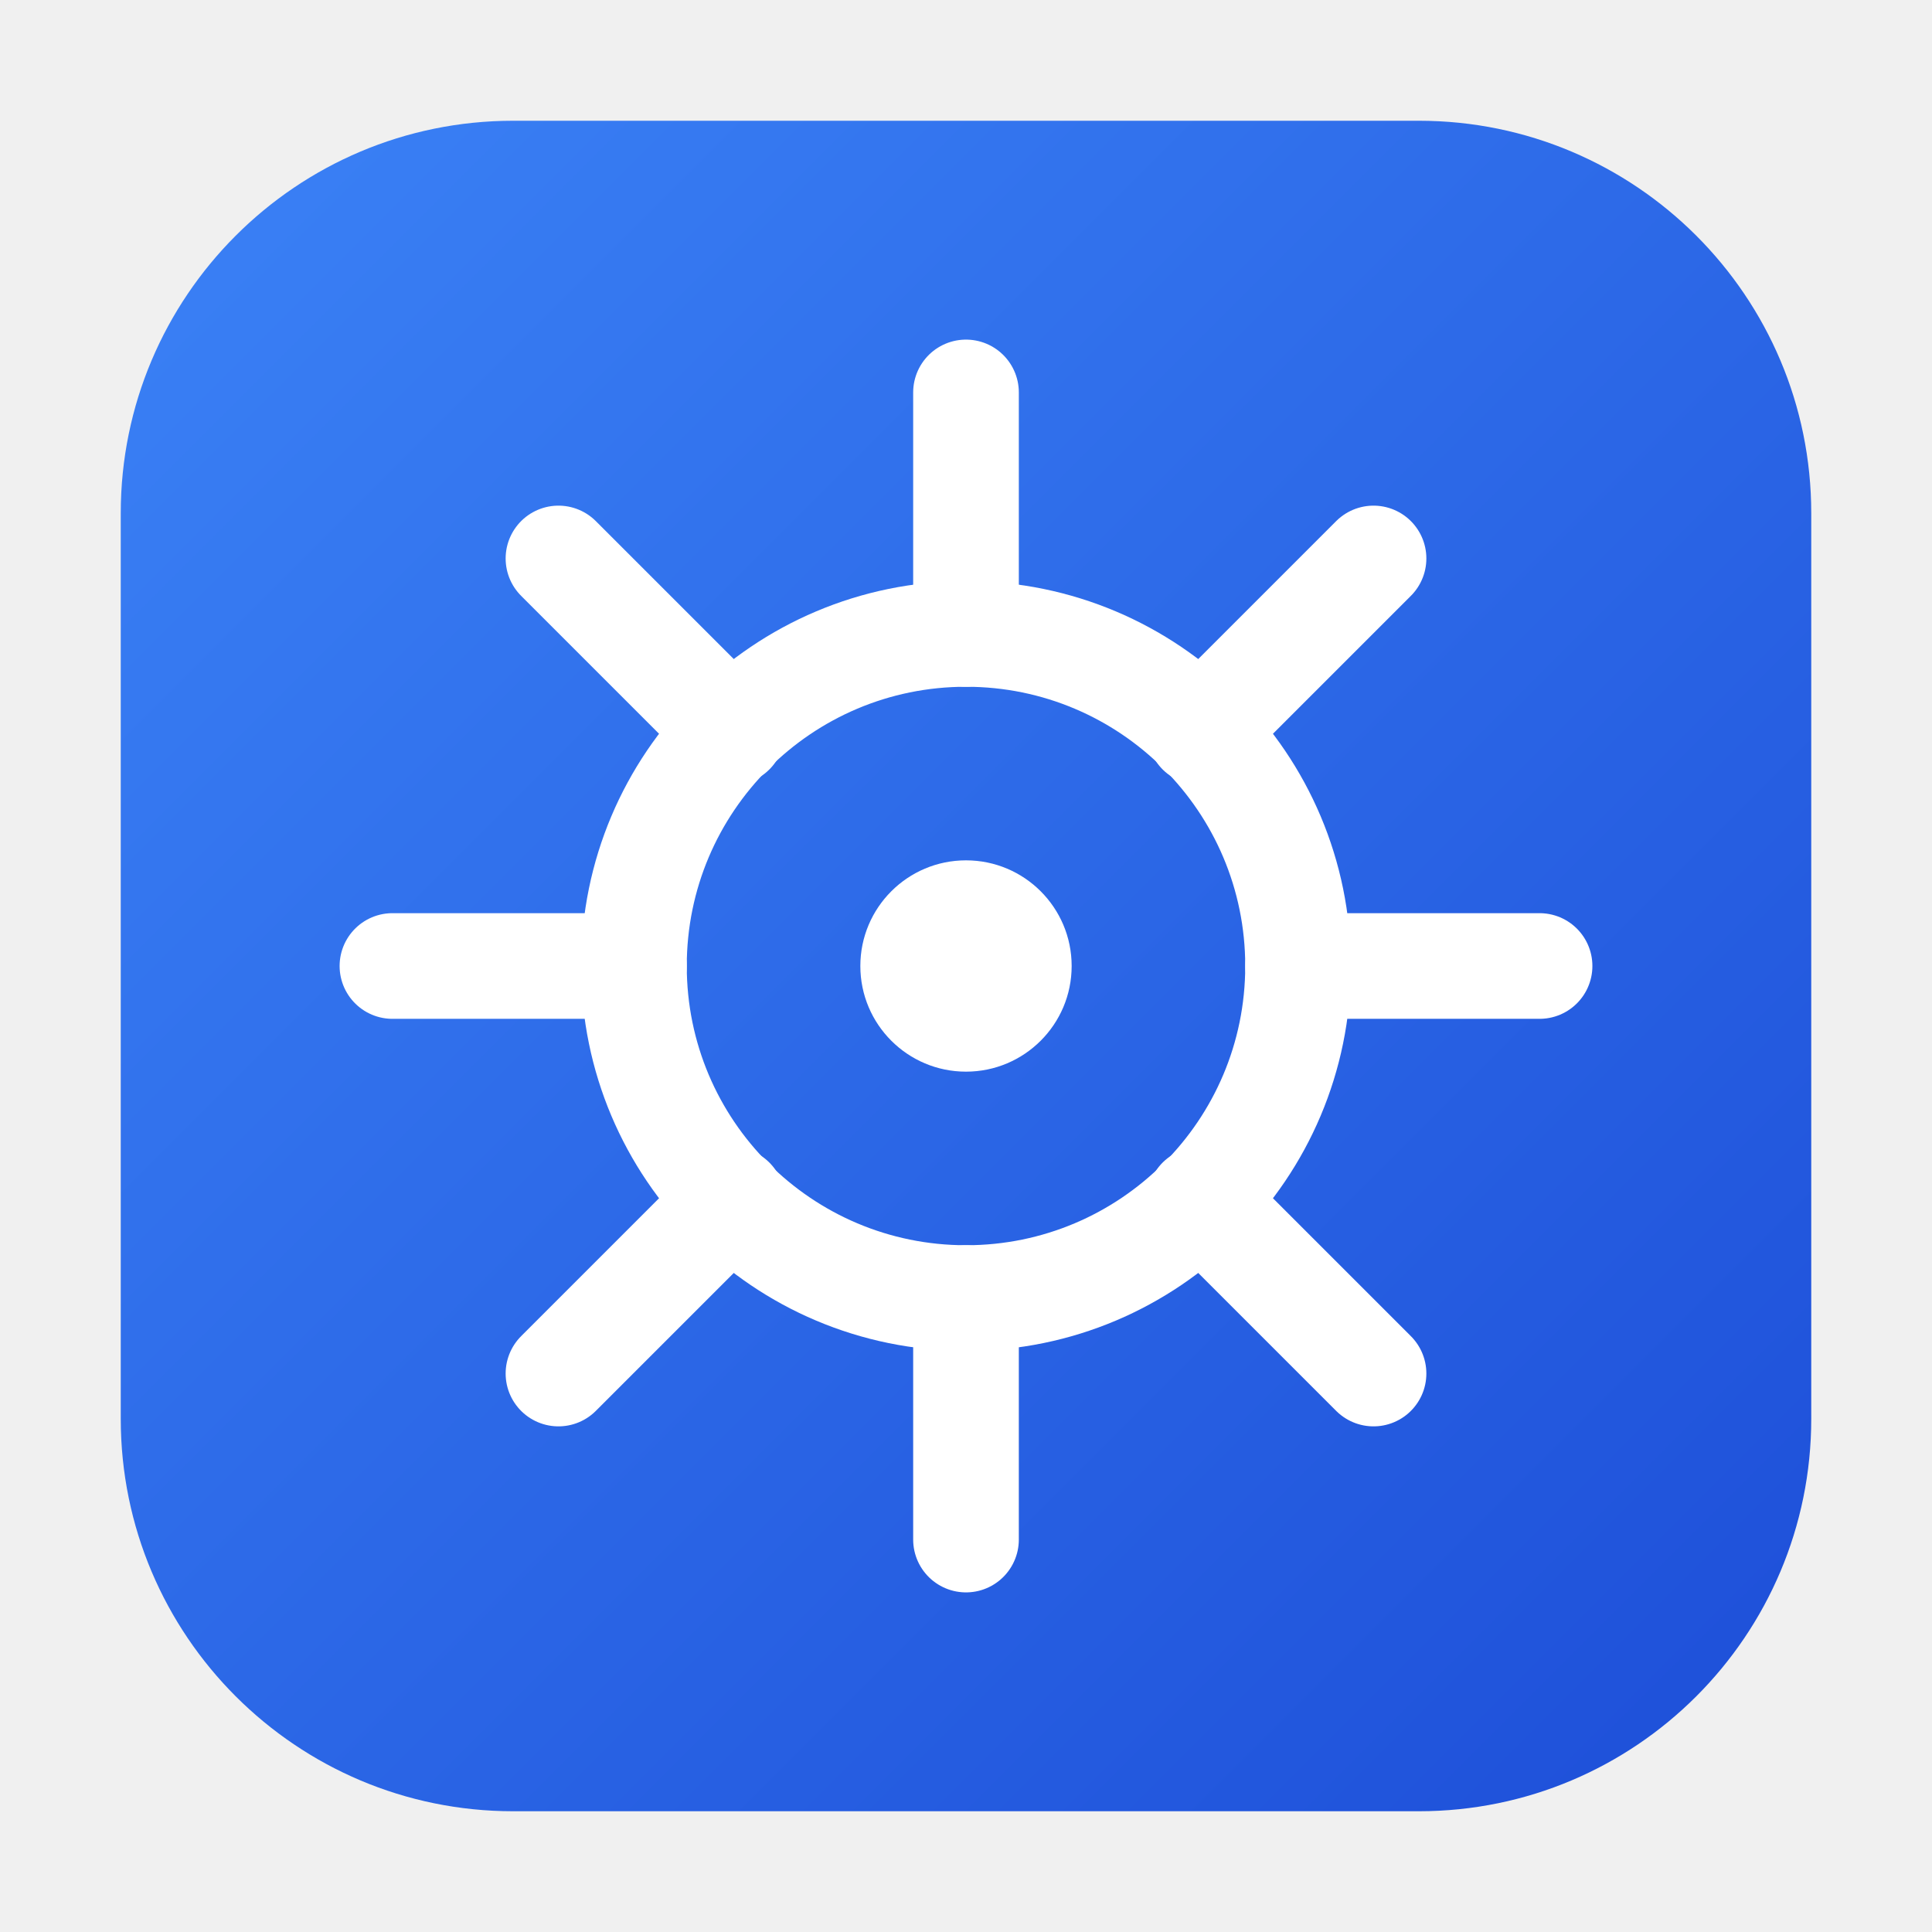
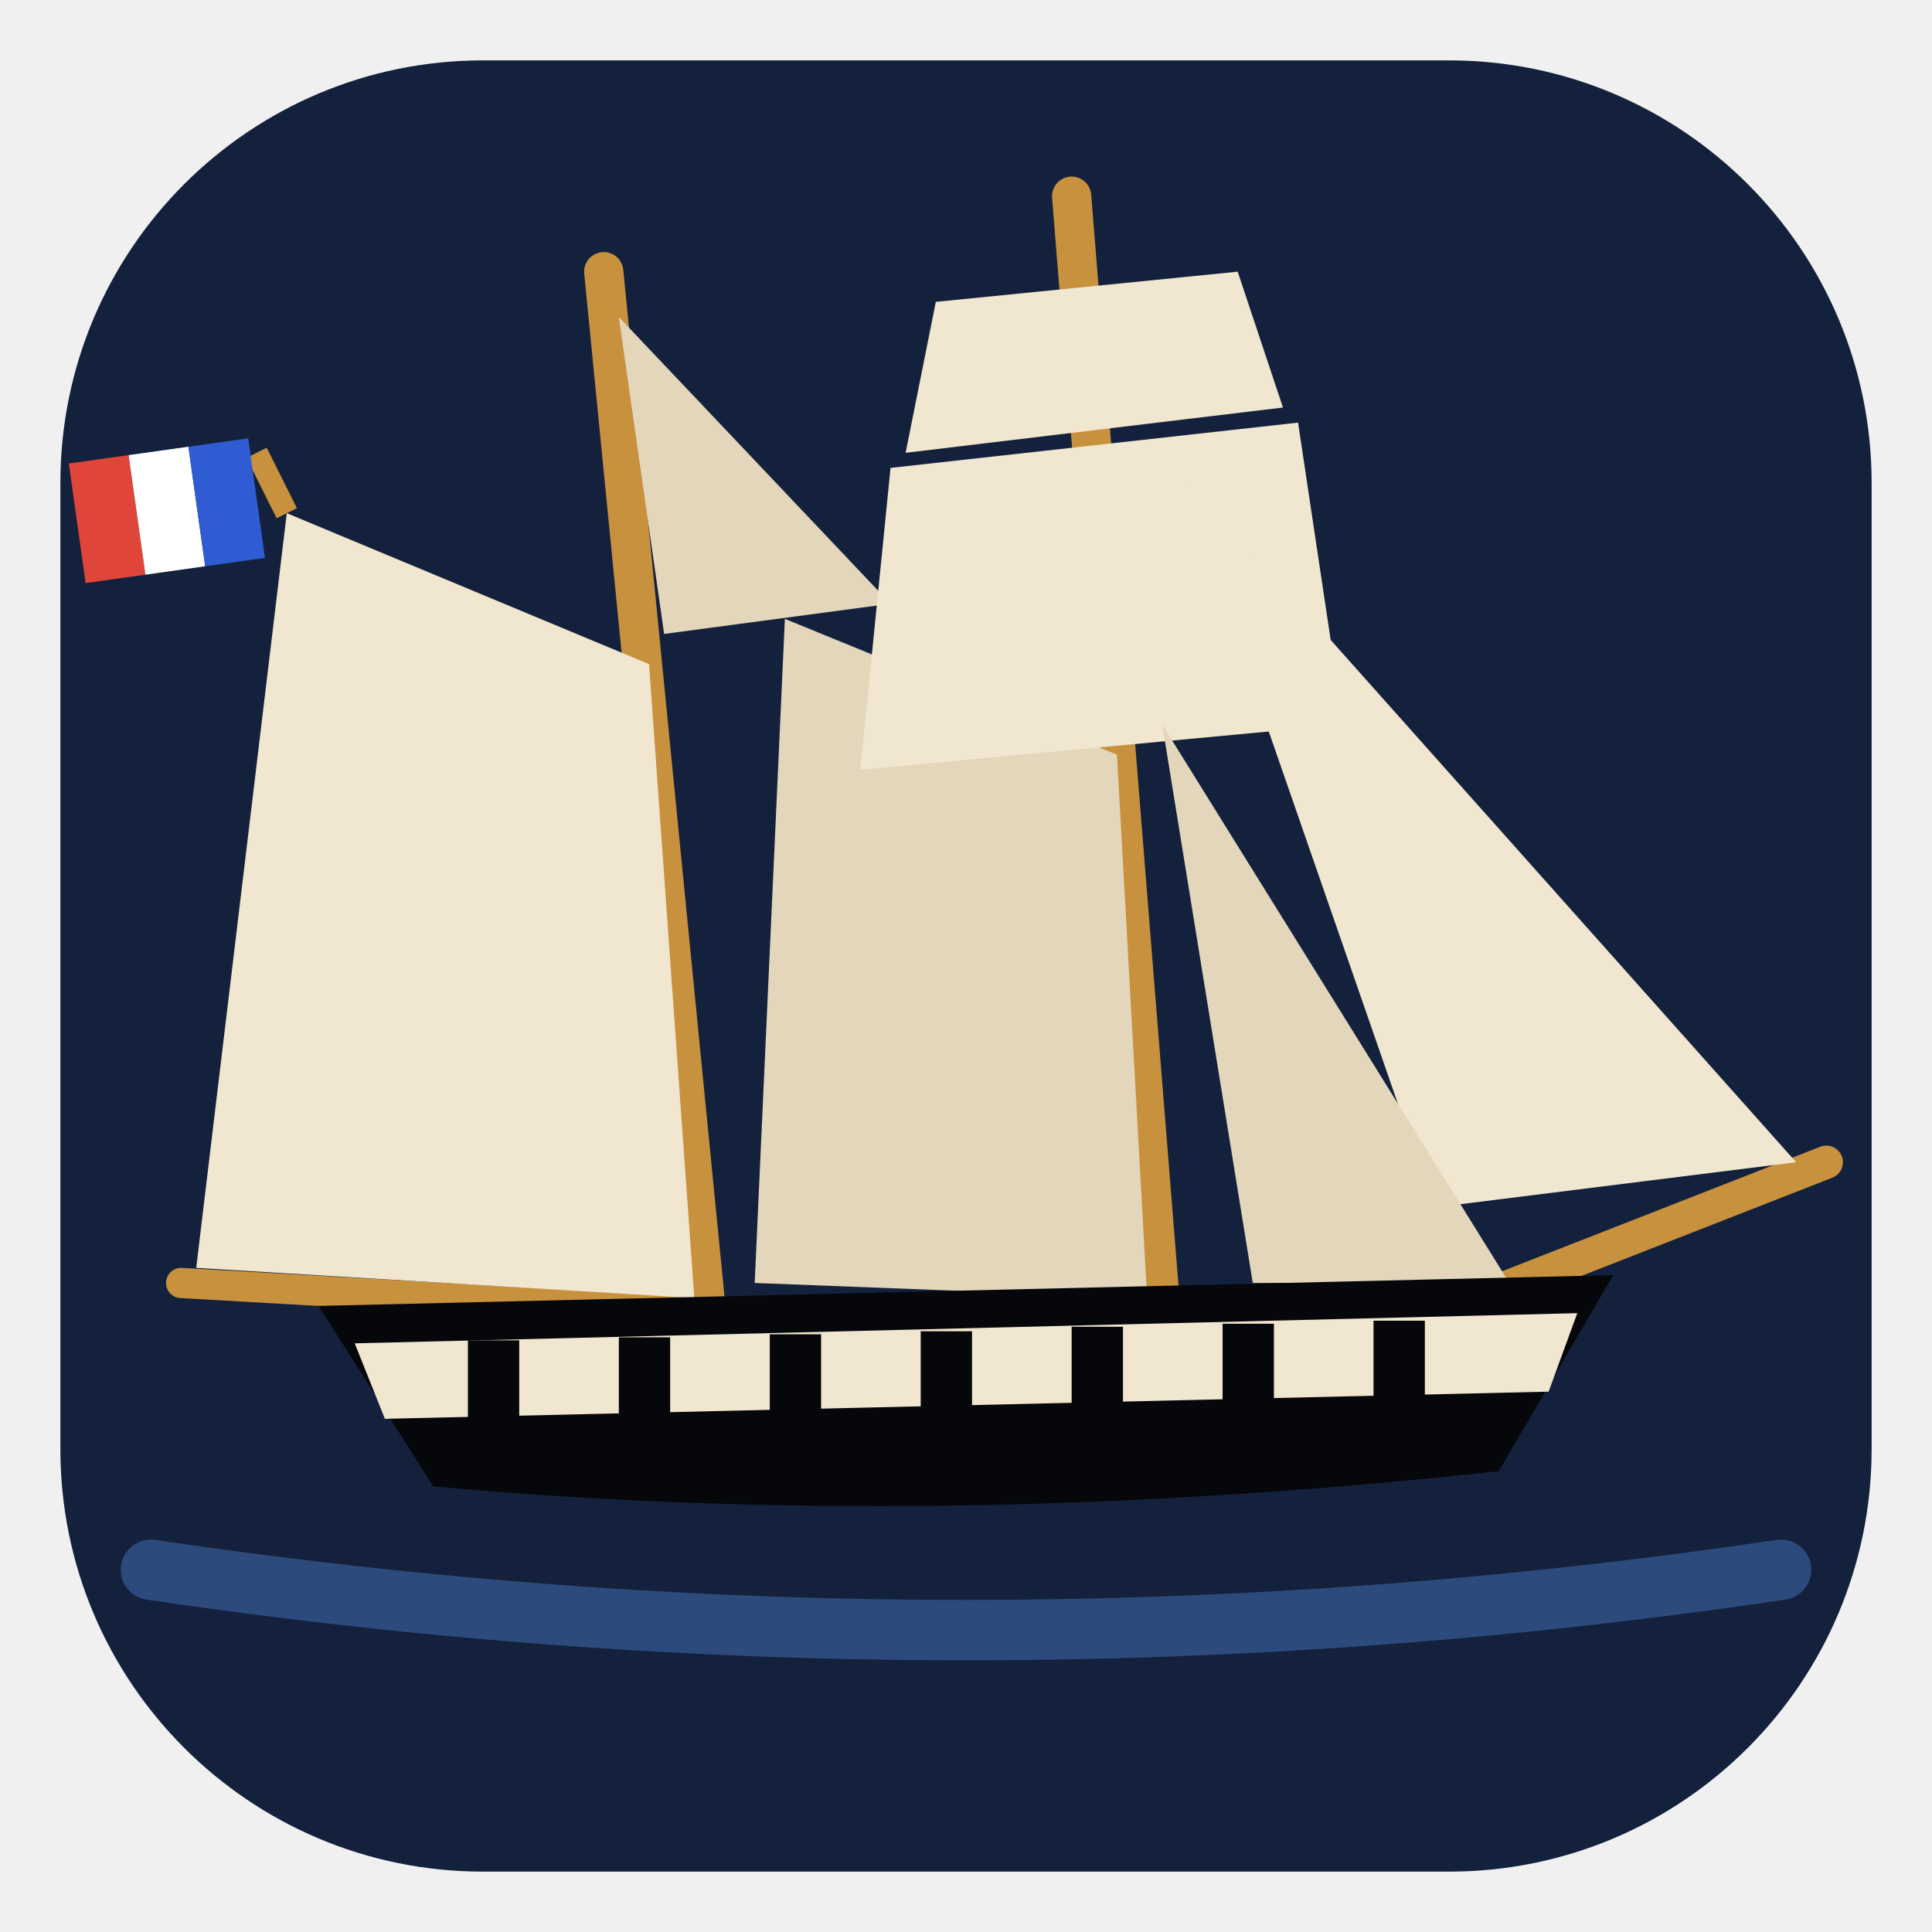
<svg xmlns="http://www.w3.org/2000/svg" viewBox="0 0 128 128">
-   <defs>
-     <linearGradient id="g" x1="0" y1="0" x2="1" y2="1">
-       <stop offset="0" stop-color="#3b82f6" />
-       <stop offset="1" stop-color="#1d4ed8" />
-     </linearGradient>
-   </defs>
-   <rect x="8" y="8" width="112" height="112" rx="26" fill="url(#g)" />
-   <g fill="none" stroke="#fff" stroke-width="7" stroke-linecap="round">
-     <circle cx="64" cy="64" r="22" />
-     <line x1="64" y1="26" x2="64" y2="42" />
-     <line x1="64" y1="86" x2="64" y2="102" />
-     <line x1="26" y1="64" x2="42" y2="64" />
-     <line x1="86" y1="64" x2="102" y2="64" />
-     <line x1="37" y1="37" x2="48.5" y2="48.5" />
-     <line x1="79.5" y1="79.5" x2="91" y2="91" />
-     <line x1="91" y1="37" x2="79.5" y2="48.5" />
-     <line x1="48.5" y1="79.5" x2="37" y2="91" />
+   <rect x="4" y="4" width="120" height="120" rx="28" fill="#14213d" />
+   <path d="M10 104 Q64 112 118 104" fill="none" stroke="#2c4a7c" stroke-width="4" stroke-linecap="round" />
+   <g stroke="#c8913e" stroke-linecap="round">
+     <path d="M47 89 L40 18" stroke-width="2.6" />
+     <path d="M77 88 L71 13" stroke-width="2.6" />
+     <path d="M98 86 L121 77" stroke-width="2.2" />
+     <path d="M12 85 L47 87" stroke-width="2" />
  </g>
-   <circle cx="64" cy="64" r="7" fill="#fff" />
+   <g fill="#f1e6cf">
+     <path d="M43 44 L19 34 L13 84 L46 86 Z" />
+     <path d="M41 21 L44 42 L59 40 Z" fill="#e3d6bb" />
+     <path d="M74 50 L52 41 L50 85 L76 86 Z" fill="#e3d6bb" />
+     <path d="M59 31 L86 28 L89 48 L57 51 Z" />
+     <path d="M62 20 L82 18 L85 27 L60 30 Z" />
+     <path d="M78 31 L119 77 L95 80 Z" />
+     <path d="M77 48 L100 85 L83 85 Z" fill="#e3d6bb" />
+   </g>
+   <path d="M19 34 L17 30" stroke="#c8913e" stroke-width="1.5" />
+   <g transform="rotate(-8 17 33)">
+     <rect x="5" y="29" width="4" height="8" fill="#e0453a" />
+     <rect x="9" y="29" width="4" height="8" fill="#ffffff" />
+     <rect x="13" y="29" width="4" height="8" fill="#2f5bd3" />
+   </g>
+   <path d="M22 87 L106 85 L99 97 Q62 101 29 98 Z" fill="#05070b" stroke="#05070b" stroke-width="1" />
+   <path d="M23.5 89 L104.5 87 L102.6 92.2 L25.5 94 Z" fill="#f1e6cf" />
+   <g fill="#05070b">
+     <rect x="31" y="88.8" width="3.4" height="5.4" />
+     <rect x="41" y="88.6" width="3.4" height="5.4" />
+     <rect x="51" y="88.4" width="3.4" height="5.4" />
+     <rect x="61" y="88.2" width="3.4" height="5.4" />
+     <rect x="71" y="87.9" width="3.4" height="5.4" />
+     <rect x="81" y="87.7" width="3.4" height="5.4" />
+     <rect x="91" y="87.5" width="3.4" height="5.4" />
+   </g>
</svg>
